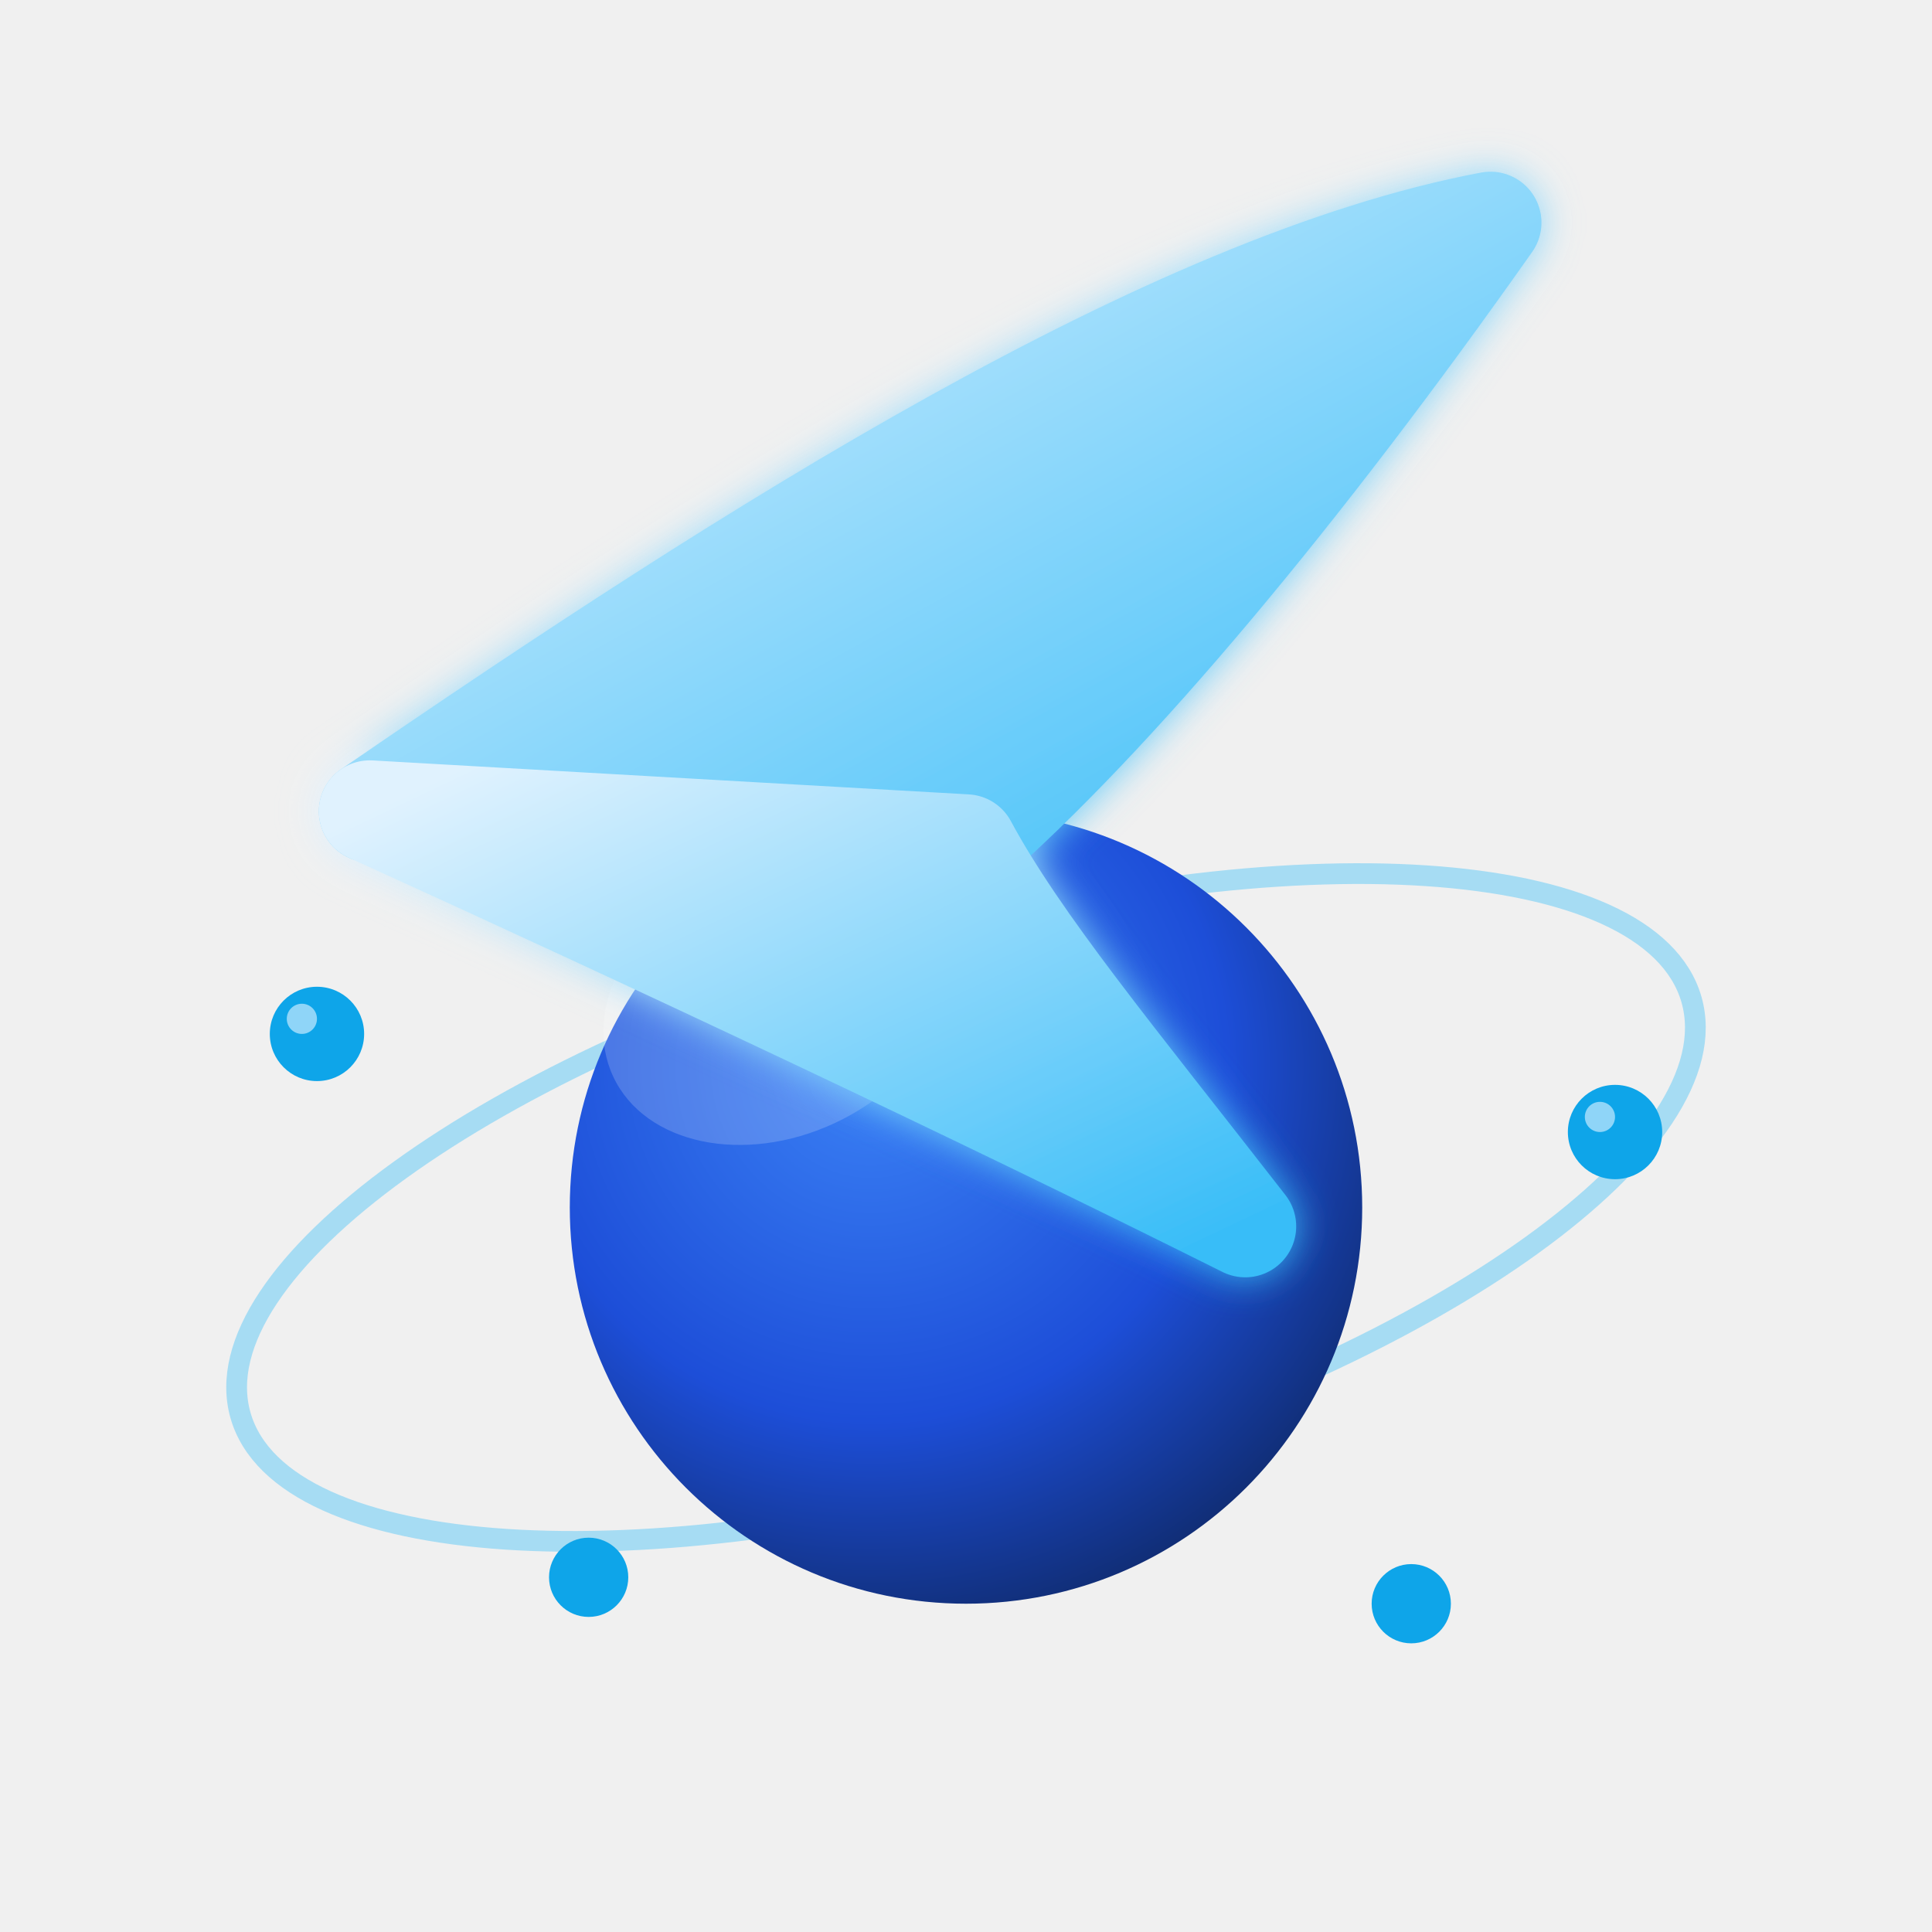
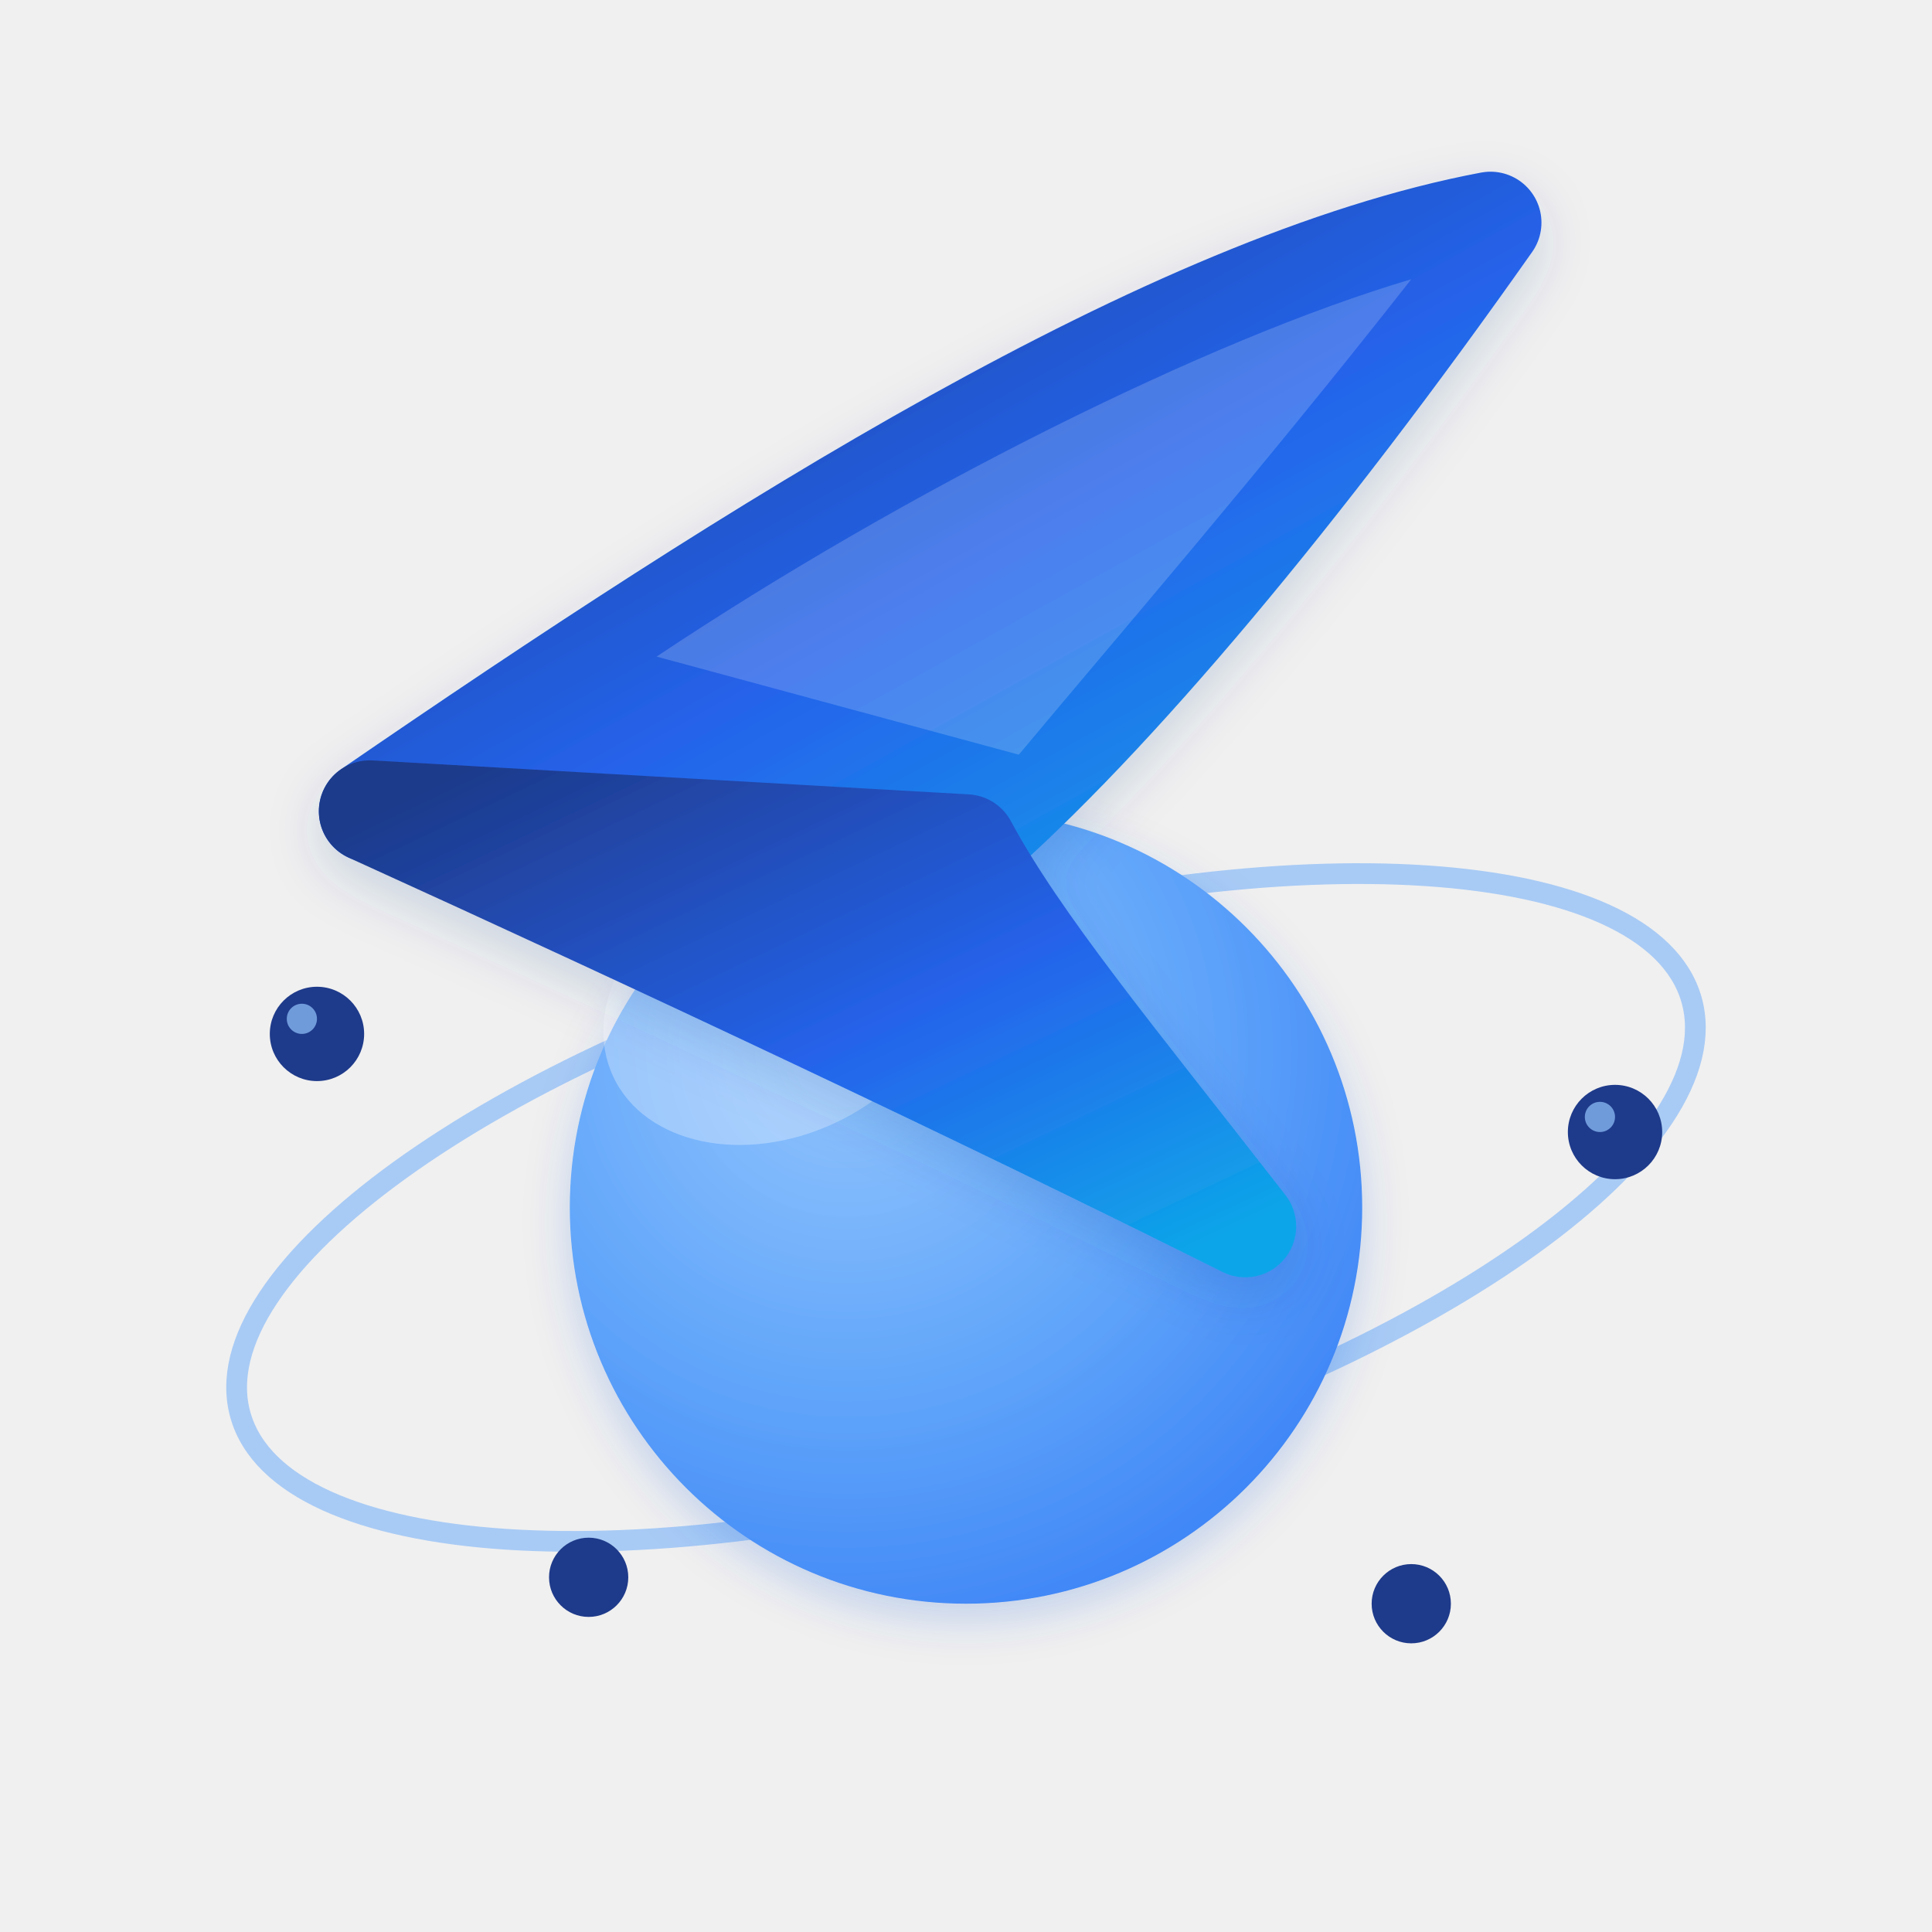
<svg xmlns="http://www.w3.org/2000/svg" viewBox="0 0 1024 1024" width="1024" height="1024">
  <defs>
-     <radialGradient id="globeOffDark" cx="38%" cy="32%" r="75%">
-       <stop offset="0%" stop-color="#3B82F6" />
-       <stop offset="60%" stop-color="#1D4ED8" />
-       <stop offset="100%" stop-color="#0F2A6B" />
+     <radialGradient id="globeOffLight" cx="35%" cy="30%" r="80%">
+       <stop offset="0%" stop-color="#93C5FD" />
+       <stop offset="55%" stop-color="#60A5FA" />
+       <stop offset="100%" stop-color="#3B82F6" />
    </radialGradient>
-     <linearGradient id="birdOffDark" x1="0" y1="0" x2="1" y2="1">
-       <stop offset="0%" stop-color="#E0F2FE" />
-       <stop offset="100%" stop-color="#38BDF8" />
+     <linearGradient id="birdOffLight" x1="0" y1="0" x2="1" y2="1">
+       <stop offset="0%" stop-color="#1E3A8A" />
+       <stop offset="55%" stop-color="#2563EB" />
+       <stop offset="100%" stop-color="#0EA5E9" />
    </linearGradient>
-     <filter id="glowOffD" x="-40%" y="-40%" width="180%" height="180%">
-       <feGaussianBlur stdDeviation="10" result="b" />
-       <feMerge>
-         <feMergeNode in="b" />
-         <feMergeNode in="SourceGraphic" />
-       </feMerge>
+     <filter id="softShadowOffL" x="-30%" y="-30%" width="160%" height="160%">
+       <feDropShadow dx="0" dy="10" stdDeviation="14" flood-color="#1E3A8A" flood-opacity="0.16" />
+     </filter>
+     <filter id="globeShadowOffL" x="-30%" y="-30%" width="160%" height="160%">
+       <feDropShadow dx="0" dy="8" stdDeviation="12" flood-color="#1D4ED8" flood-opacity="0.20" />
    </filter>
  </defs>
-   <ellipse cx="512" cy="640" rx="400" ry="144" fill="none" stroke="#38BDF8" stroke-width="11" opacity="0.4" transform="rotate(-16 512 640)" />
-   <circle cx="512" cy="640" r="210" fill="url(#globeOffDark)" />
-   <ellipse cx="412" cy="530" rx="96" ry="72" fill="#FFFFFF" opacity="0.18" transform="rotate(-25 412 530)" />
-   <g fill="#0EA5E9">
+   <ellipse cx="512" cy="640" rx="400" ry="144" fill="none" stroke="#60A5FA" stroke-width="11" opacity="0.5" transform="rotate(-16 512 640)" />
+   <circle cx="512" cy="640" r="210" fill="url(#globeOffLight)" filter="url(#globeShadowOffL)" />
+   <ellipse cx="412" cy="530" rx="96" ry="72" fill="#FFFFFF" opacity="0.30" transform="rotate(-25 412 530)" />
+   <g fill="#1E3A8A">
    <circle cx="168" cy="548" r="25" />
    <circle cx="856" cy="600" r="25" />
    <circle cx="676" cy="222" r="25" />
    <circle cx="312" cy="836" r="21" />
    <circle cx="748" cy="850" r="21" />
  </g>
-   <g fill="#BAE6FD" opacity="0.75">
+   <g fill="#93C5FD" opacity="0.7">
    <circle cx="160" cy="540" r="8" />
    <circle cx="848" cy="592" r="8" />
    <circle cx="668" cy="214" r="8" />
  </g>
-   <g filter="url(#glowOffD)" fill="url(#birdOffDark)" stroke="url(#birdOffDark)" stroke-width="54" stroke-linejoin="round">
+   <g filter="url(#softShadowOffL)" fill="url(#birdOffLight)" stroke="url(#birdOffLight)" stroke-width="54" stroke-linejoin="round">
    <path d="M196 430              C 400 290, 620 150, 790 118              C 690 260, 590 380, 512 448              Z" />
    <path d="M196 430              C 350 500, 520 580, 660 650              C 590 560, 540 500, 512 448              Z" />
  </g>
+   <path d="M348 348            C 480 260, 640 180, 748 148            C 668 250, 590 340, 540 400            Z" fill="#FFFFFF" opacity="0.18" />
</svg>
